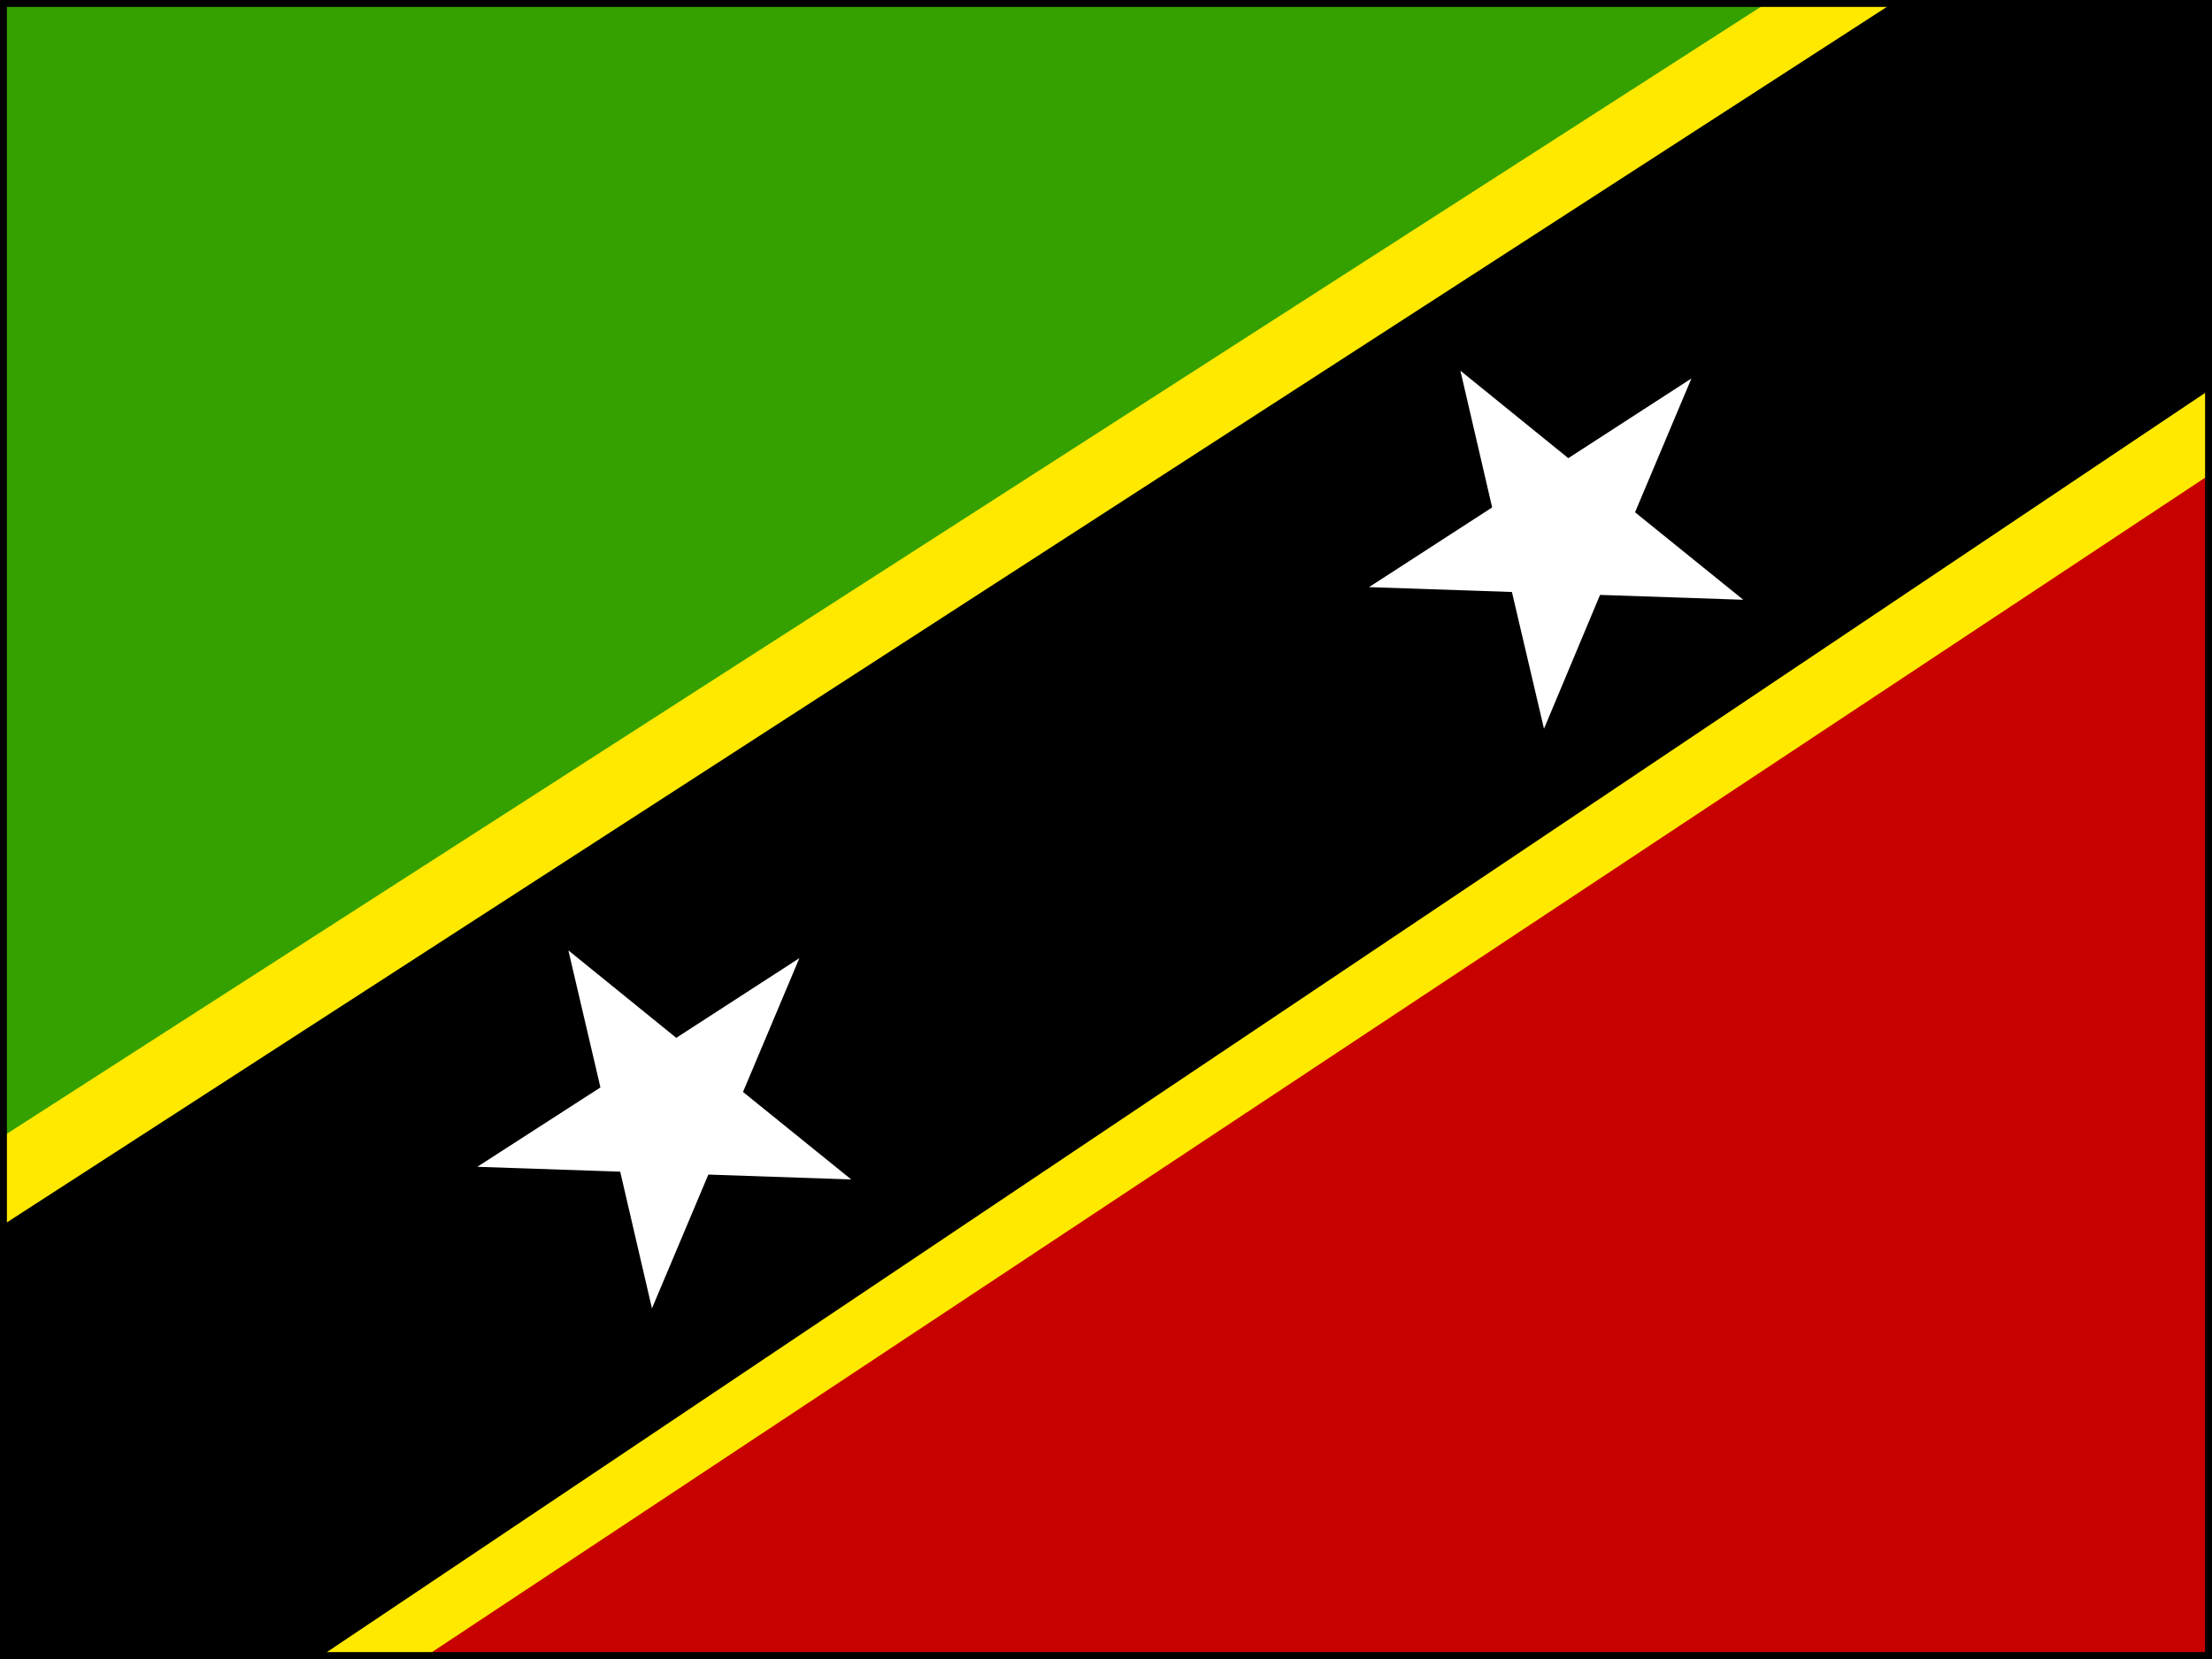
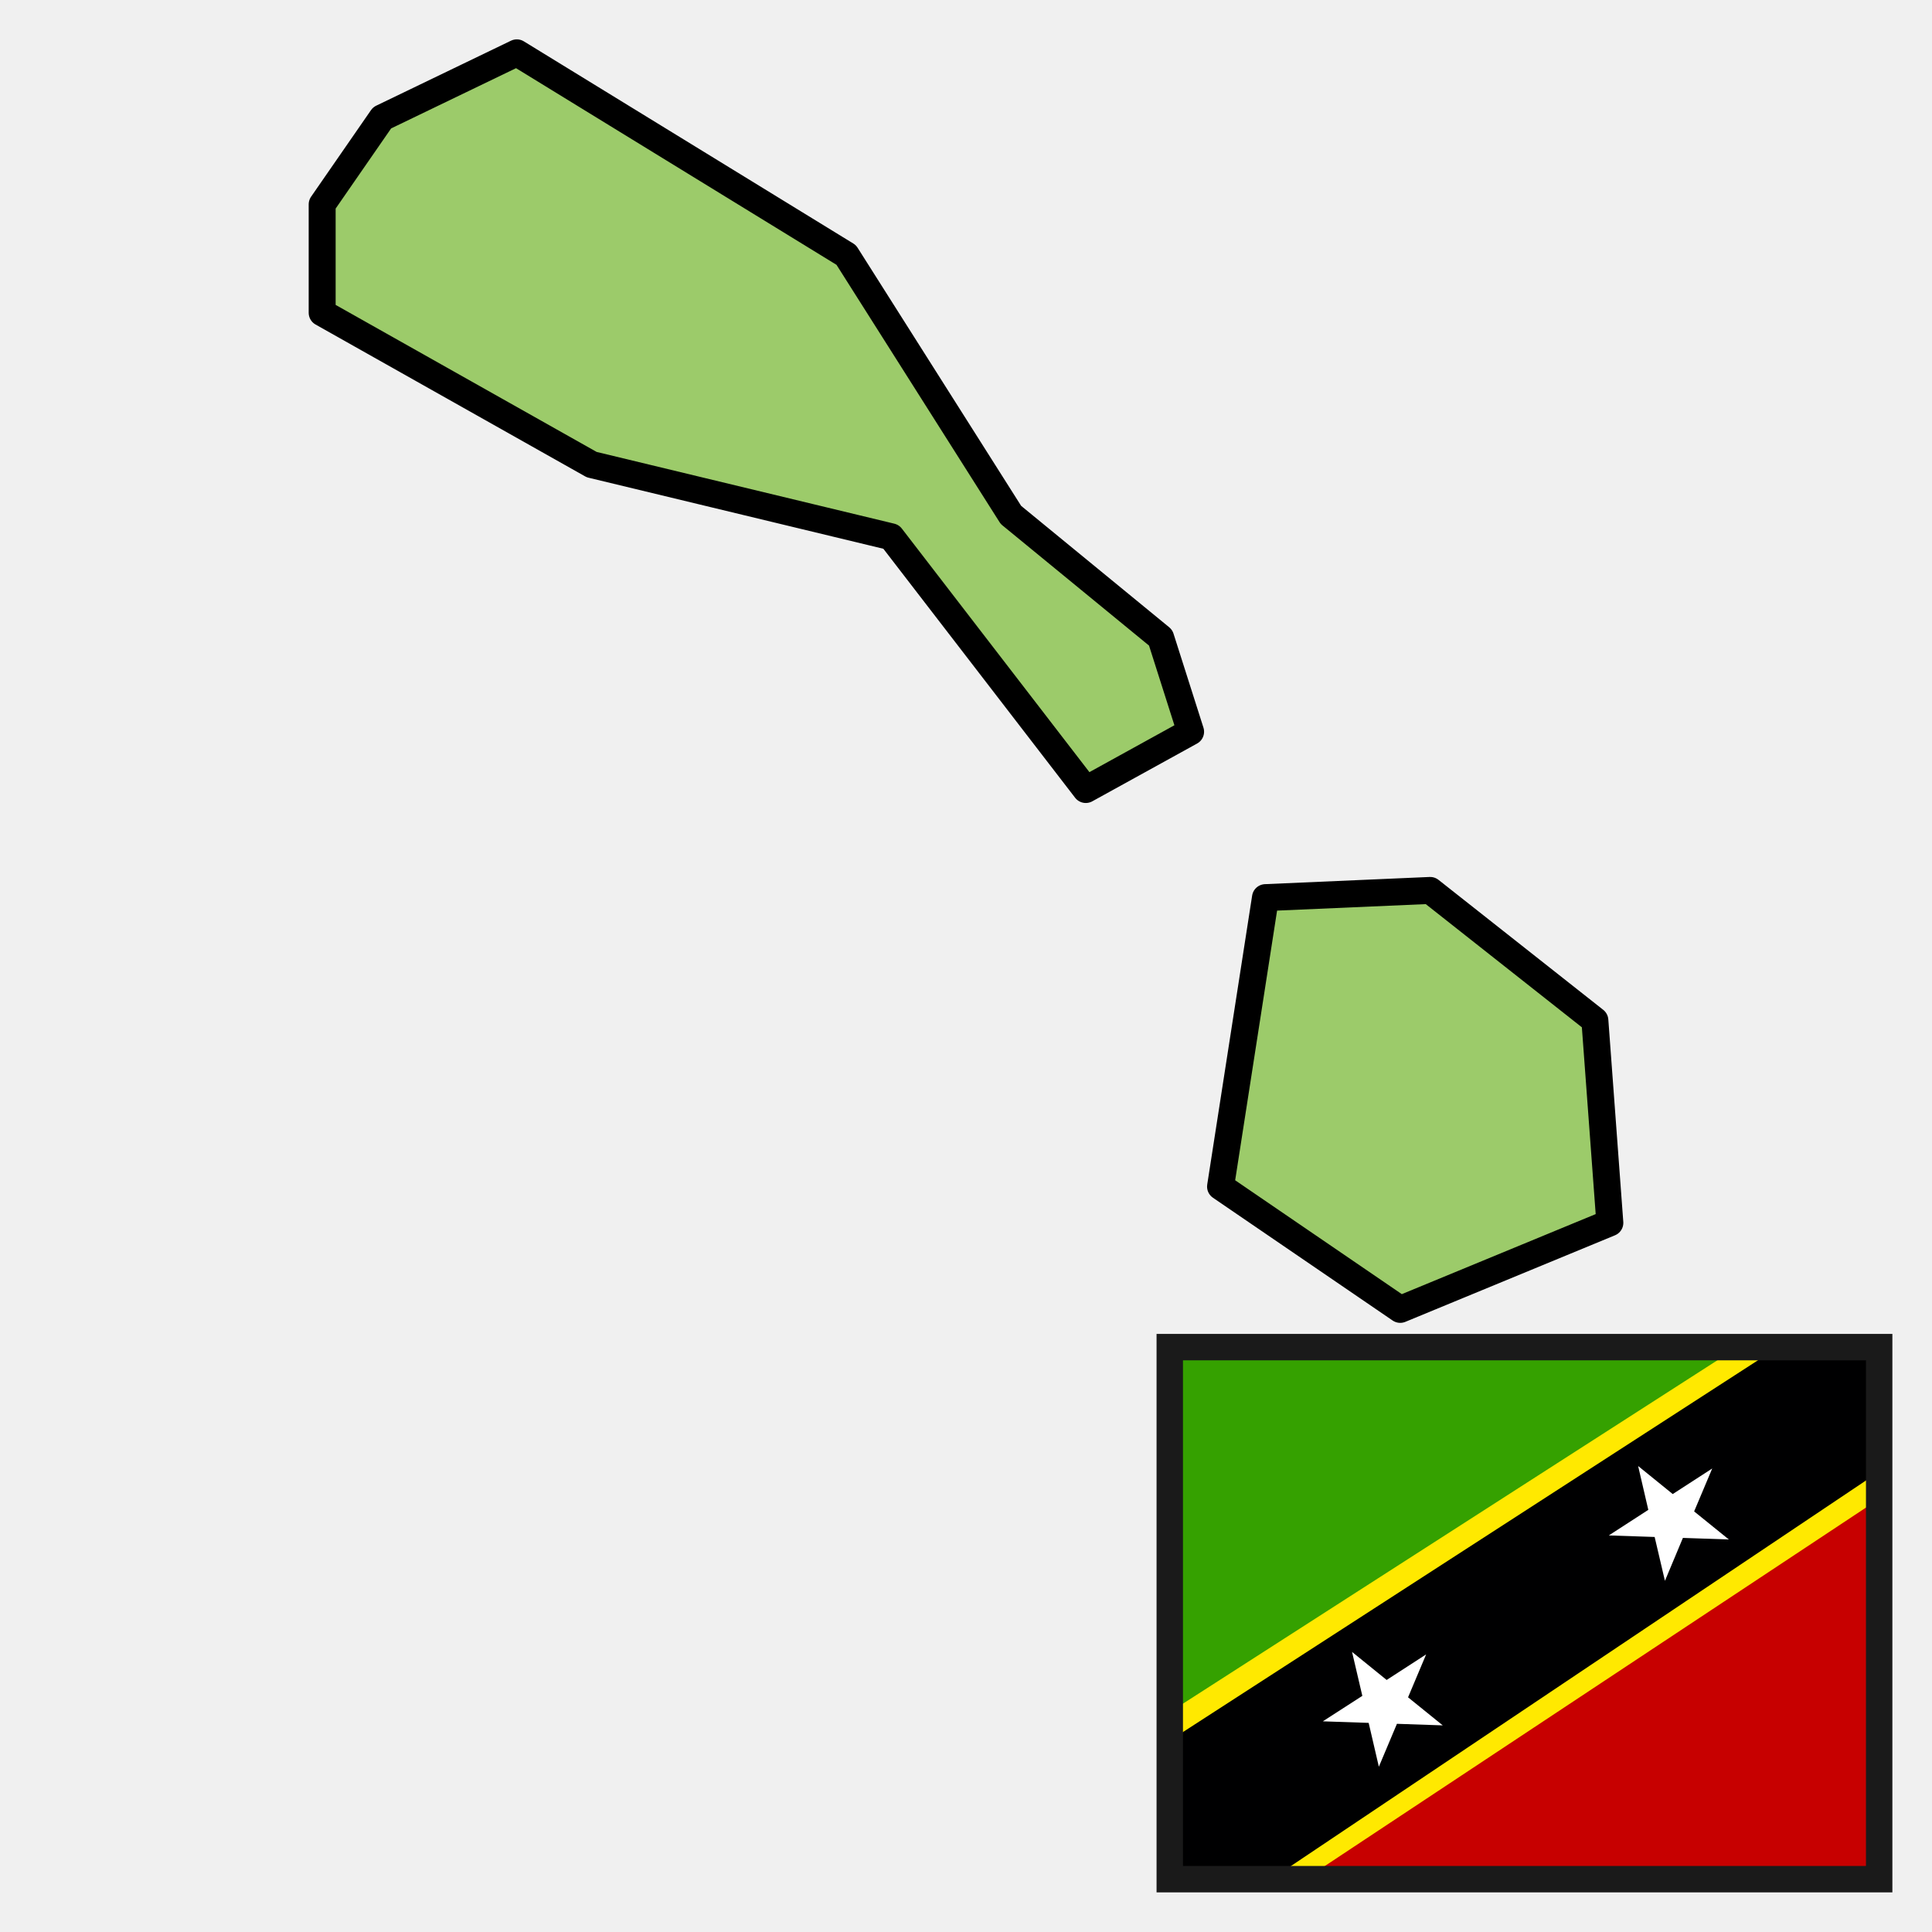
- <svg xmlns="http://www.w3.org/2000/svg" id="flag-icons-kn" viewBox="0 0 640 480" data-copyright="© 2026 Sensory App House">
-   <defs>
-     <clipPath id="kn-a">
-       <path fill-opacity=".7" d="M-80.1 0h682.7v512H-80.1z" />
-     </clipPath>
-   </defs>
-   <g fill-rule="evenodd" clip-path="url(#kn-a)" transform="translate(75.1)scale(.9375)">
-     <path fill="#ffe900" d="M-107.8.2h737.6v511.3h-737.6z" />
-     <path fill="#35a100" d="m-108.2.2.8 368.6L466.6 0z" />
-     <path fill="#c70000" d="m630.7 511.5-1.4-383.2-579 383.5z" />
-     <path fill="#000001" d="m-107.9 396.6.5 115.4 125.3-.2 611.7-410.1L629 1.4 505.2.2z" />
-     <path fill="#fff" d="m380.4 156.6-9.8-42.2 33.3 27 38-24.6-17.4 41.3 33.4 27-44.2-1.5-17.3 41.3-9.9-42.2-44.1-1.5zm-275.2 179-9.9-42.3 33.3 27 38-24.6-17.4 41.3 33.4 27-44.1-1.5-17.4 41.3-9.8-42.2-44.1-1.5z" />
+ <svg xmlns="http://www.w3.org/2000/svg" viewBox="0 0 512 512">
+   <g transform="translate(52.84 -22.66) scale(0.7936)">
+     <path d="M 331.0 272.9 L 296.0 292.2 L 231.0 207.8 L 131.0 183.7 L 41.0 133.0 L 41.0 123.4 L 41.0 96.8 L 61.0 67.9 L 106.0 46.2 L 216.0 113.7 L 271.0 200.5 L 321.0 241.5 L 331.0 272.9 Z M 471.0 436.9 L 401.0 465.8 L 341.0 424.8 L 356.0 328.3 L 411.0 325.9 L 466.0 369.3 L 471.0 436.9 Z" fill="#9ccb6a" stroke="#000000" stroke-width="9" stroke-linejoin="round" fill-rule="evenodd" />
  </g>
-   <rect x="1" y="1" width="638" height="478" fill="none" stroke="#000000" stroke-width="2" />
+   <rect x="310" y="357" width="188" height="141" fill="#ffffff" />
+   <g transform="translate(310 357) scale(0.29375)">
+     <defs>
+       <clipPath id="kn-a">
+         <path fill-opacity=".7" d="M-80.1 0h682.7v512H-80.1z" />
+       </clipPath>
+     </defs>
+     <g fill-rule="evenodd" clip-path="url(#kn-a)" transform="translate(75.1)scale(.9375)">
+       <path fill="#ffe900" d="M-107.8.2h737.6v511.3h-737.6z" />
+       <path fill="#35a100" d="m-108.2.2.8 368.6L466.6 0z" />
+       <path fill="#c70000" d="m630.7 511.5-1.4-383.2-579 383.5z" />
+       <path fill="#000001" d="m-107.9 396.6.5 115.4 125.3-.2 611.7-410.1L629 1.4 505.2.2z" />
+       <path fill="#fff" d="m380.4 156.6-9.8-42.2 33.3 27 38-24.6-17.4 41.3 33.4 27-44.2-1.5-17.3 41.3-9.9-42.2-44.1-1.5zm-275.2 179-9.9-42.3 33.3 27 38-24.6-17.4 41.3 33.4 27-44.1-1.5-17.4 41.3-9.8-42.2-44.1-1.5z" />
+     </g>
+     <rect x="1" y="1" width="638" height="478" fill="none" stroke="#000000" stroke-width="2" />
+   </g>
+   <rect x="310" y="357" width="188" height="141" fill="none" stroke="#1a1a1a" stroke-width="7" />
</svg>
